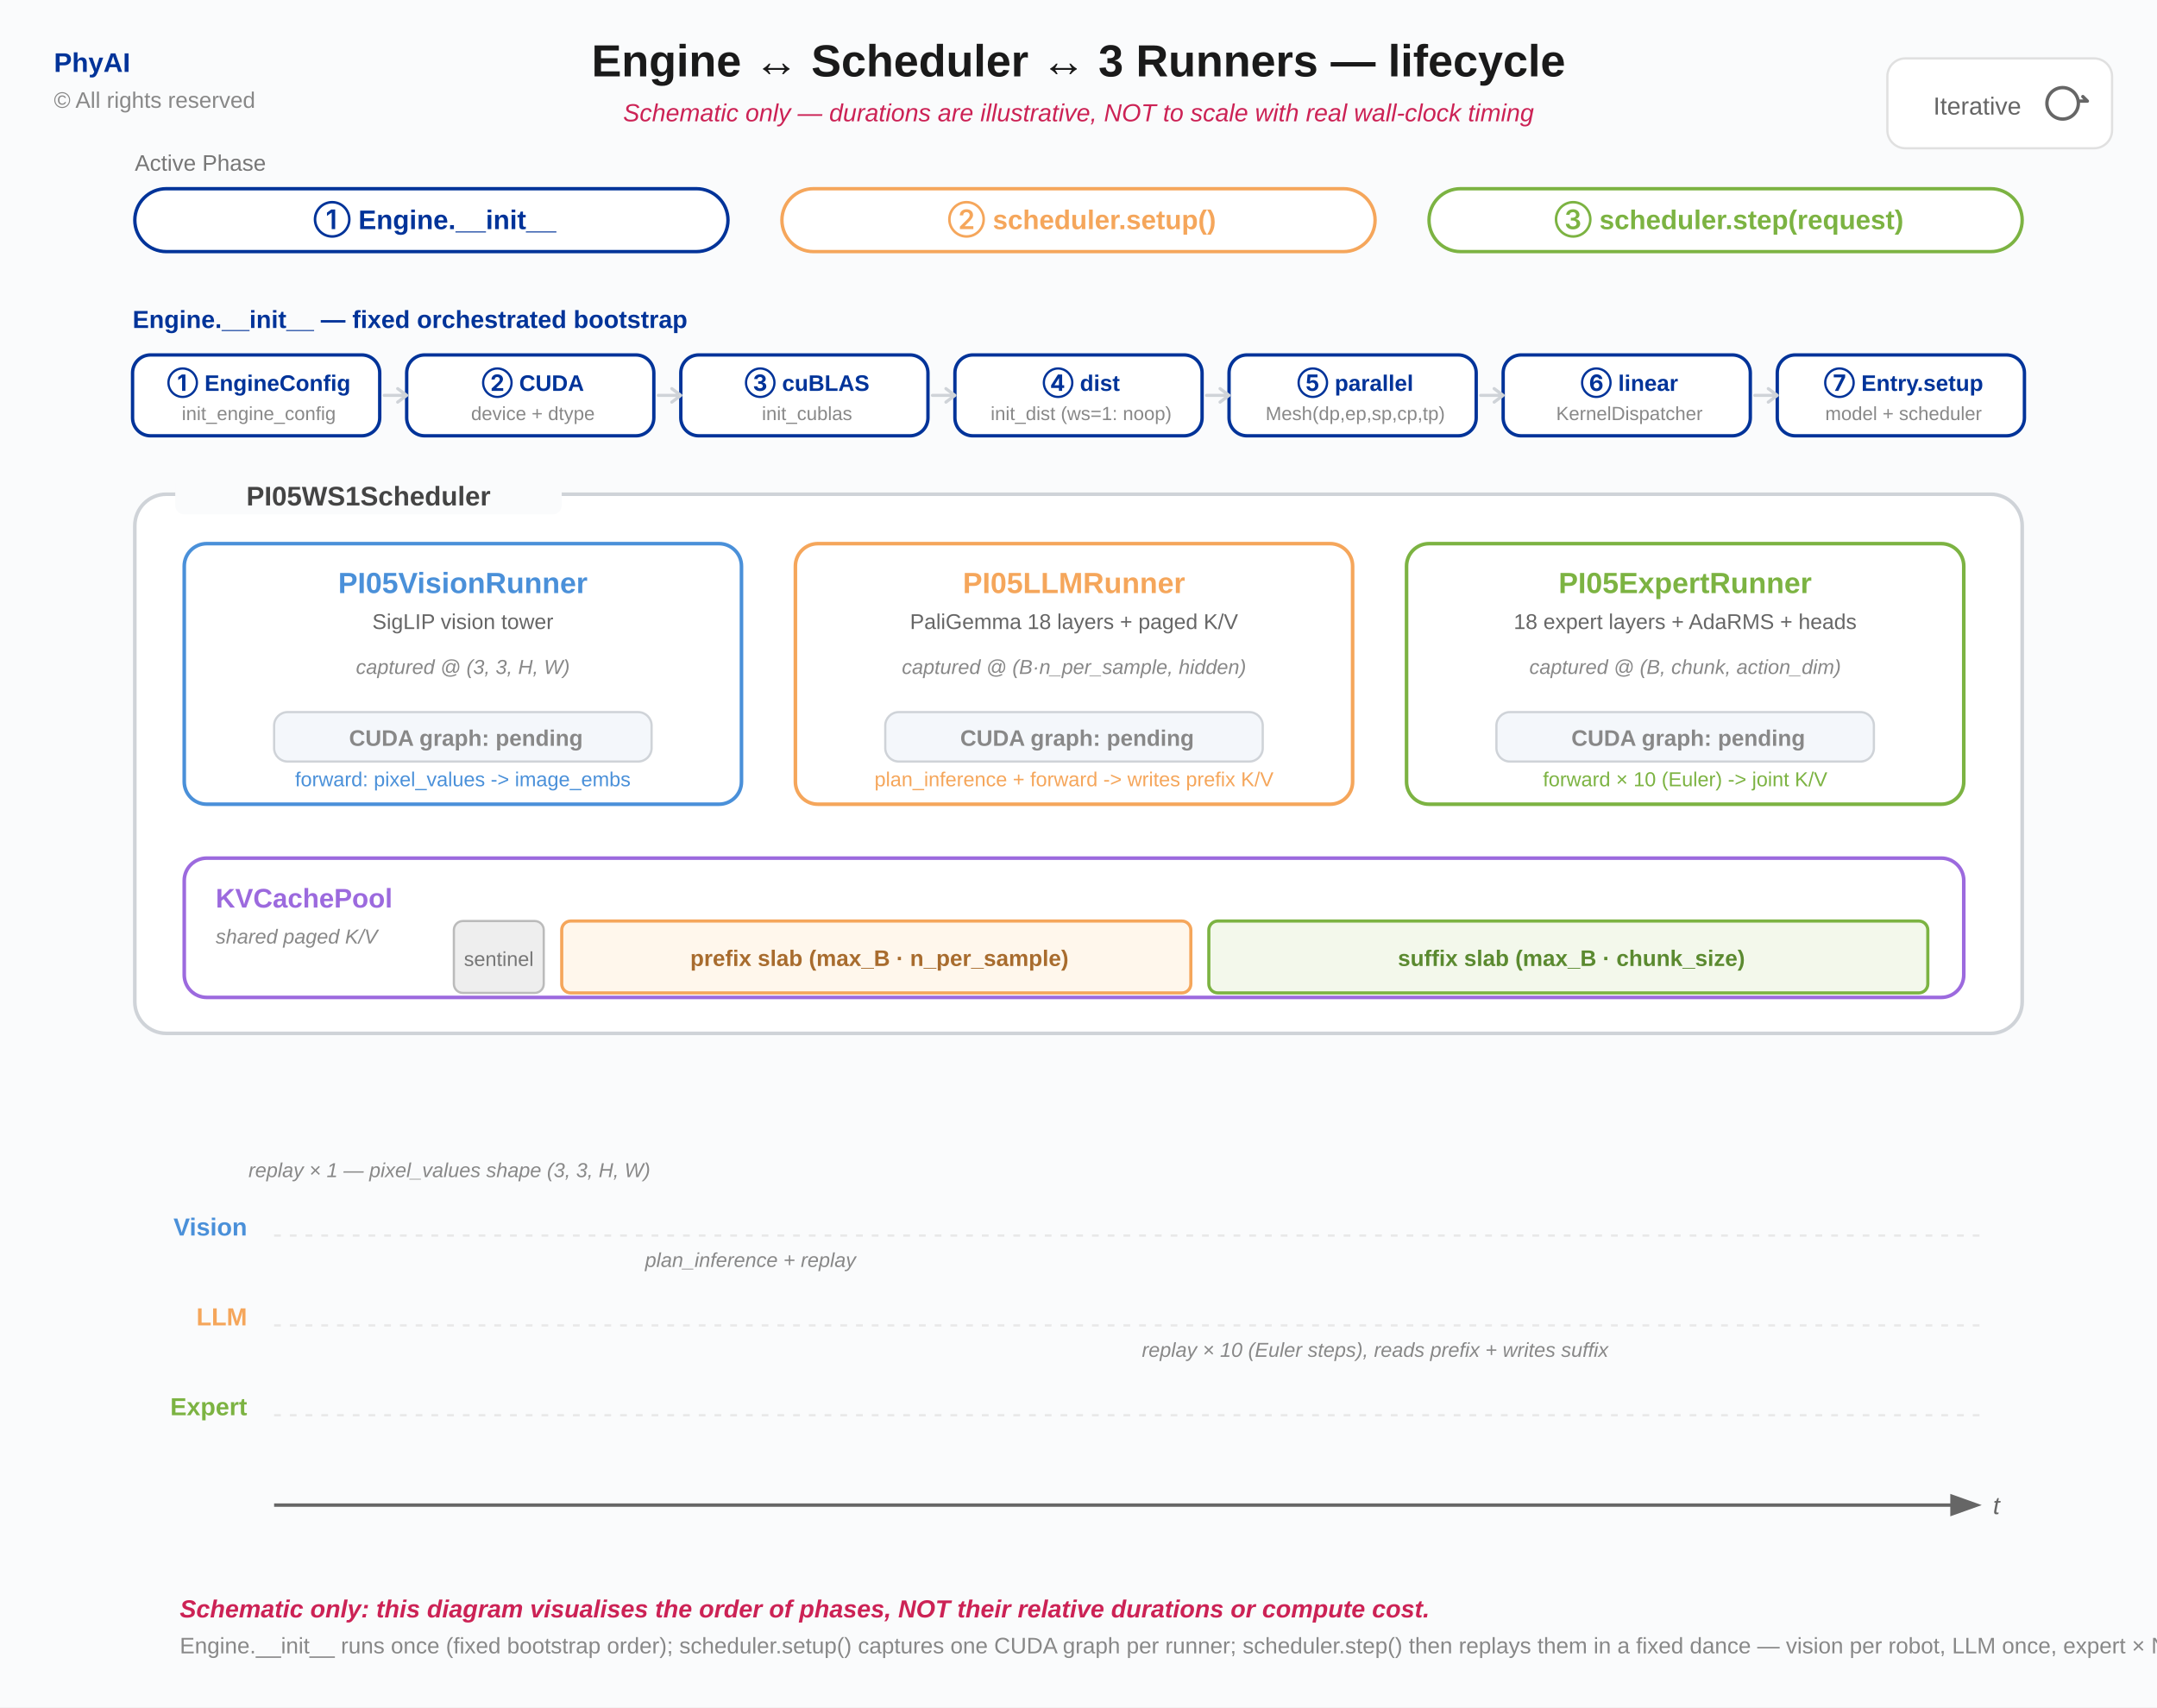
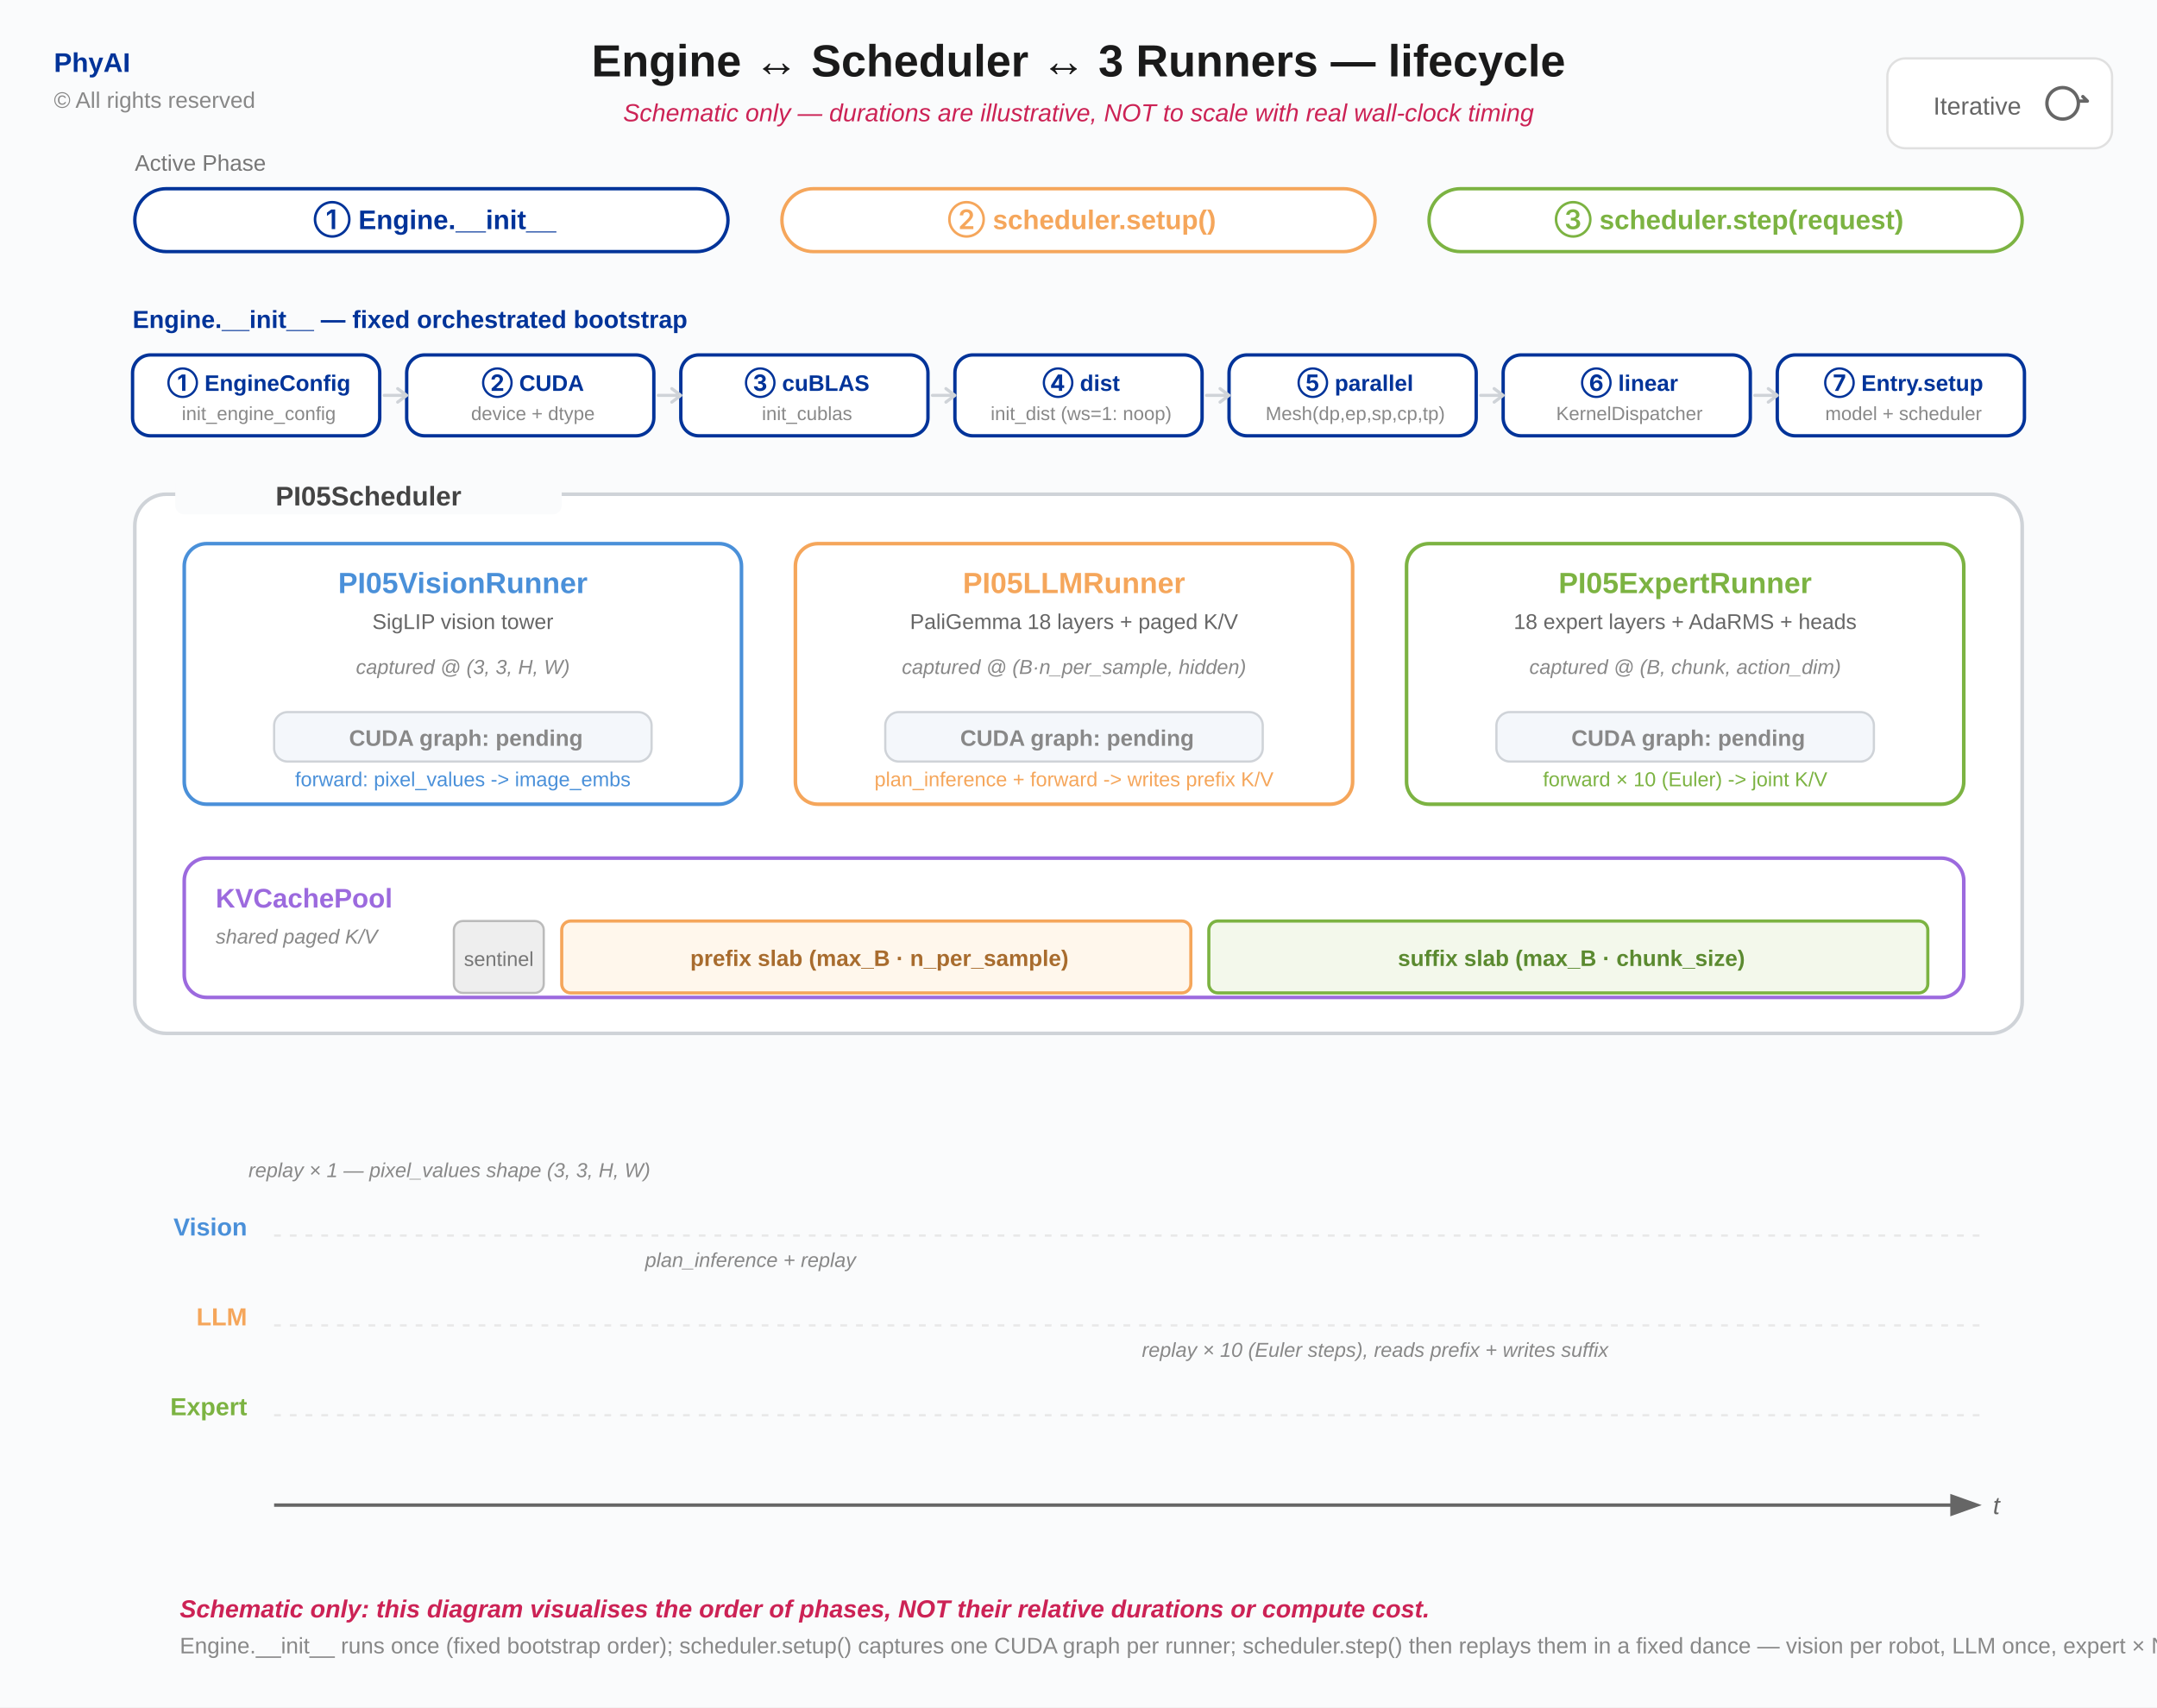
<svg xmlns="http://www.w3.org/2000/svg" viewBox="0 0 960 760" font-family="-apple-system, BlinkMacSystemFont, 'Helvetica Neue', Arial, sans-serif">
  <defs>
    <filter id="soft-shadow" x="-20%" y="-20%" width="140%" height="140%">
      <feGaussianBlur in="SourceAlpha" stdDeviation="1.4" />
      <feOffset dx="0" dy="1" />
      <feComponentTransfer>
        <feFuncA type="linear" slope="0.18" />
      </feComponentTransfer>
      <feMerge>
        <feMergeNode />
        <feMergeNode in="SourceGraphic" />
      </feMerge>
    </filter>
    <marker id="arrow-grey" viewBox="0 0 8 8" refX="7" refY="4" markerWidth="6" markerHeight="6" orient="auto-start-reverse">
      <path d="M 0 0 L 8 4 L 0 8 Z" fill="#888" />
    </marker>
    <marker id="arrow-orange" viewBox="0 0 8 8" refX="7" refY="4" markerWidth="6" markerHeight="6" orient="auto-start-reverse">
      <path d="M 0 0 L 8 4 L 0 8 Z" fill="#F5A65B" />
    </marker>
    <marker id="arrow-green" viewBox="0 0 8 8" refX="7" refY="4" markerWidth="6" markerHeight="6" orient="auto-start-reverse">
      <path d="M 0 0 L 8 4 L 0 8 Z" fill="#7CB342" />
    </marker>
    <marker id="arrow-blue" viewBox="0 0 8 8" refX="7" refY="4" markerWidth="6" markerHeight="6" orient="auto-start-reverse">
      <path d="M 0 0 L 8 4 L 0 8 Z" fill="#4A90D9" />
    </marker>
  </defs>
  <rect width="960" height="760" fill="#fafbfc" />
  <text x="24" y="32" font-size="12" font-weight="700" fill="#003399">PhyAI</text>
  <text x="24" y="48" font-size="10" fill="#888">© All rights reserved</text>
  <text x="480" y="34" text-anchor="middle" font-size="20" font-weight="600" fill="#1a1a1a">
    Engine ↔ Scheduler ↔ 3 Runners — lifecycle
  </text>
  <text x="480" y="54" text-anchor="middle" font-size="11" fill="#c25" font-style="italic" font-weight="500">
    Schematic only — durations are illustrative, NOT to scale with real wall-clock timing
  </text>
  <g transform="translate(840, 26)">
    <rect x="0" y="0" width="100" height="40" rx="8" fill="#fff" stroke="#e0e0e0" />
    <text x="40" y="25" text-anchor="middle" font-size="11" fill="#666">Iterative</text>
    <g transform="translate(78, 20)">
      <path d="M -7 0 A 7 7 0 1 0 7 0 A 7 7 0 1 0 -7 0 M 7 -1 L 11 -1 L 9 -3" fill="none" stroke="#666" stroke-width="1.5" stroke-linecap="round" stroke-linejoin="round">
        <animateTransform attributeName="transform" type="rotate" values="0 0 0; 360 0 0" dur="3s" repeatCount="indefinite" />
      </path>
    </g>
  </g>
  <g transform="translate(60, 78)">
    <text x="0" y="-2" font-size="10" font-weight="500" fill="#777">Active Phase</text>
    <g>
      <rect x="0" y="6" width="264" height="28" rx="14" fill="#fff" stroke="#003399" stroke-width="1.5" />
      <rect x="0" y="6" width="264" height="28" rx="14" fill="#003399" opacity="0">
        <animate attributeName="opacity" values="0; 1; 1; 0.08; 0.08" keyTimes="0; 0.01; 0.333; 0.345; 1" dur="18s" repeatCount="indefinite" />
      </rect>
      <text x="132" y="24" text-anchor="middle" font-size="12" font-weight="600" fill="#003399">
        <animate attributeName="fill" values="#003399; #fff; #fff; #003399; #003399" keyTimes="0; 0.01; 0.333; 0.345; 1" dur="18s" repeatCount="indefinite" />
        ① Engine.__init__
      </text>
    </g>
    <g transform="translate(288, 0)">
      <rect x="0" y="6" width="264" height="28" rx="14" fill="#fff" stroke="#F5A65B" stroke-width="1.5" />
      <rect x="0" y="6" width="264" height="28" rx="14" fill="#F5A65B" opacity="0">
        <animate attributeName="opacity" values="0; 0; 1; 1; 0.08; 0.08" keyTimes="0; 0.333; 0.345; 0.5; 0.51; 1" dur="18s" repeatCount="indefinite" />
      </rect>
      <text x="132" y="24" text-anchor="middle" font-size="12" font-weight="600" fill="#F5A65B">
        <animate attributeName="fill" values="#F5A65B; #F5A65B; #fff; #fff; #F5A65B; #F5A65B" keyTimes="0; 0.333; 0.345; 0.5; 0.51; 1" dur="18s" repeatCount="indefinite" />
        ② scheduler.setup()
      </text>
    </g>
    <g transform="translate(576, 0)">
      <rect x="0" y="6" width="264" height="28" rx="14" fill="#fff" stroke="#7CB342" stroke-width="1.5" />
      <rect x="0" y="6" width="264" height="28" rx="14" fill="#7CB342" opacity="0">
        <animate attributeName="opacity" values="0; 0; 1; 1; 0.08; 0.08" keyTimes="0; 0.5; 0.51; 0.944; 0.95; 1" dur="18s" repeatCount="indefinite" />
      </rect>
      <text x="132" y="24" text-anchor="middle" font-size="12" font-weight="600" fill="#7CB342">
        <animate attributeName="fill" values="#7CB342; #7CB342; #fff; #fff; #7CB342; #7CB342" keyTimes="0; 0.5; 0.51; 0.944; 0.95; 1" dur="18s" repeatCount="indefinite" />
        ③ scheduler.step(request)
      </text>
    </g>
  </g>
  <g transform="translate(39, 134)">
    <text x="20" y="12" font-size="11" font-weight="600" fill="#003399">Engine.__init__ — fixed orchestrated bootstrap</text>
    <g transform="translate(20, 24)">
      <rect width="110" height="36" rx="8" fill="#fff" stroke="#003399" stroke-width="1.5" />
      <rect width="110" height="36" rx="8" fill="#003399" opacity="0">
        <animate attributeName="opacity" values="0; 0; 1; 1; 0.18; 0.18" keyTimes="0; 0.022; 0.039; 0.061; 0.072; 1" dur="18s" repeatCount="indefinite" />
      </rect>
      <text x="55" y="16" text-anchor="middle" font-size="10" font-weight="700" fill="#003399">
        <animate attributeName="fill" values="#003399; #003399; #fff; #fff; #003399; #003399" keyTimes="0; 0.022; 0.039; 0.061; 0.072; 1" dur="18s" repeatCount="indefinite" />
        ① EngineConfig
      </text>
      <text x="55" y="29" text-anchor="middle" font-size="8.5" fill="#888">
        <animate attributeName="fill" values="#888; #888; #ffe; #ffe; #888; #888" keyTimes="0; 0.022; 0.039; 0.061; 0.072; 1" dur="18s" repeatCount="indefinite" />
        init_engine_config
      </text>
    </g>
    <g transform="translate(142, 24)">
      <rect width="110" height="36" rx="8" fill="#fff" stroke="#003399" stroke-width="1.5" />
      <rect width="110" height="36" rx="8" fill="#003399" opacity="0">
        <animate attributeName="opacity" values="0; 0; 1; 1; 0.18; 0.18" keyTimes="0; 0.061; 0.078; 0.1; 0.111; 1" dur="18s" repeatCount="indefinite" />
      </rect>
      <text x="55" y="16" text-anchor="middle" font-size="10" font-weight="700" fill="#003399">
        <animate attributeName="fill" values="#003399; #003399; #fff; #fff; #003399; #003399" keyTimes="0; 0.061; 0.078; 0.1; 0.111; 1" dur="18s" repeatCount="indefinite" />
        ② CUDA
      </text>
      <text x="55" y="29" text-anchor="middle" font-size="8.5" fill="#888">
        <animate attributeName="fill" values="#888; #888; #ffe; #ffe; #888; #888" keyTimes="0; 0.061; 0.078; 0.1; 0.111; 1" dur="18s" repeatCount="indefinite" />
        device + dtype
      </text>
    </g>
    <g transform="translate(264, 24)">
      <rect width="110" height="36" rx="8" fill="#fff" stroke="#003399" stroke-width="1.5" />
      <rect width="110" height="36" rx="8" fill="#003399" opacity="0">
        <animate attributeName="opacity" values="0; 0; 1; 1; 0.18; 0.18" keyTimes="0; 0.1; 0.117; 0.139; 0.15; 1" dur="18s" repeatCount="indefinite" />
      </rect>
      <text x="55" y="16" text-anchor="middle" font-size="10" font-weight="700" fill="#003399">
        <animate attributeName="fill" values="#003399; #003399; #fff; #fff; #003399; #003399" keyTimes="0; 0.1; 0.117; 0.139; 0.15; 1" dur="18s" repeatCount="indefinite" />
        ③ cuBLAS
      </text>
      <text x="55" y="29" text-anchor="middle" font-size="8.5" fill="#888">
        <animate attributeName="fill" values="#888; #888; #ffe; #ffe; #888; #888" keyTimes="0; 0.1; 0.117; 0.139; 0.15; 1" dur="18s" repeatCount="indefinite" />
        init_cublas
      </text>
    </g>
    <g transform="translate(386, 24)">
      <rect width="110" height="36" rx="8" fill="#fff" stroke="#003399" stroke-width="1.5" />
      <rect width="110" height="36" rx="8" fill="#003399" opacity="0">
        <animate attributeName="opacity" values="0; 0; 1; 1; 0.18; 0.18" keyTimes="0; 0.139; 0.156; 0.178; 0.189; 1" dur="18s" repeatCount="indefinite" />
      </rect>
      <text x="55" y="16" text-anchor="middle" font-size="10" font-weight="700" fill="#003399">
        <animate attributeName="fill" values="#003399; #003399; #fff; #fff; #003399; #003399" keyTimes="0; 0.139; 0.156; 0.178; 0.189; 1" dur="18s" repeatCount="indefinite" />
        ④ dist
      </text>
      <text x="55" y="29" text-anchor="middle" font-size="8.5" fill="#888">
        <animate attributeName="fill" values="#888; #888; #ffe; #ffe; #888; #888" keyTimes="0; 0.139; 0.156; 0.178; 0.189; 1" dur="18s" repeatCount="indefinite" />
        init_dist (ws=1: noop)
      </text>
    </g>
    <g transform="translate(508, 24)">
      <rect width="110" height="36" rx="8" fill="#fff" stroke="#003399" stroke-width="1.5" />
      <rect width="110" height="36" rx="8" fill="#003399" opacity="0">
        <animate attributeName="opacity" values="0; 0; 1; 1; 0.18; 0.18" keyTimes="0; 0.178; 0.194; 0.217; 0.228; 1" dur="18s" repeatCount="indefinite" />
      </rect>
      <text x="55" y="16" text-anchor="middle" font-size="10" font-weight="700" fill="#003399">
        <animate attributeName="fill" values="#003399; #003399; #fff; #fff; #003399; #003399" keyTimes="0; 0.178; 0.194; 0.217; 0.228; 1" dur="18s" repeatCount="indefinite" />
        ⑤ parallel
      </text>
      <text x="55" y="29" text-anchor="middle" font-size="8.5" fill="#888">
        <animate attributeName="fill" values="#888; #888; #ffe; #ffe; #888; #888" keyTimes="0; 0.178; 0.194; 0.217; 0.228; 1" dur="18s" repeatCount="indefinite" />
        Mesh(dp,ep,sp,cp,tp)
      </text>
    </g>
    <g transform="translate(630, 24)">
      <rect width="110" height="36" rx="8" fill="#fff" stroke="#003399" stroke-width="1.5" />
      <rect width="110" height="36" rx="8" fill="#003399" opacity="0">
        <animate attributeName="opacity" values="0; 0; 1; 1; 0.18; 0.18" keyTimes="0; 0.217; 0.233; 0.256; 0.267; 1" dur="18s" repeatCount="indefinite" />
      </rect>
      <text x="55" y="16" text-anchor="middle" font-size="10" font-weight="700" fill="#003399">
        <animate attributeName="fill" values="#003399; #003399; #fff; #fff; #003399; #003399" keyTimes="0; 0.217; 0.233; 0.256; 0.267; 1" dur="18s" repeatCount="indefinite" />
        ⑥ linear
      </text>
      <text x="55" y="29" text-anchor="middle" font-size="8.5" fill="#888">
        <animate attributeName="fill" values="#888; #888; #ffe; #ffe; #888; #888" keyTimes="0; 0.217; 0.233; 0.256; 0.267; 1" dur="18s" repeatCount="indefinite" />
        KernelDispatcher
      </text>
    </g>
    <g transform="translate(752, 24)">
      <rect width="110" height="36" rx="8" fill="#fff" stroke="#003399" stroke-width="1.5" />
      <rect width="110" height="36" rx="8" fill="#003399" opacity="0">
        <animate attributeName="opacity" values="0; 0; 1; 1; 0.18; 0.18" keyTimes="0; 0.256; 0.272; 0.306; 0.317; 1" dur="18s" repeatCount="indefinite" />
      </rect>
      <text x="55" y="16" text-anchor="middle" font-size="10" font-weight="700" fill="#003399">
        <animate attributeName="fill" values="#003399; #003399; #fff; #fff; #003399; #003399" keyTimes="0; 0.256; 0.272; 0.306; 0.317; 1" dur="18s" repeatCount="indefinite" />
        ⑦ Entry.setup
      </text>
      <text x="55" y="29" text-anchor="middle" font-size="8.5" fill="#888">
        <animate attributeName="fill" values="#888; #888; #ffe; #ffe; #888; #888" keyTimes="0; 0.256; 0.272; 0.306; 0.317; 1" dur="18s" repeatCount="indefinite" />
        model + scheduler
      </text>
    </g>
    <g stroke="#cfd3d8" stroke-width="1.4" fill="none" stroke-linecap="round" stroke-linejoin="round">
      <path d="M 132 42 L 140 42 M 138 39 L 142 42 L 138 45" />
      <path d="M 254 42 L 262 42 M 260 39 L 264 42 L 260 45" />
      <path d="M 376 42 L 384 42 M 382 39 L 386 42 L 382 45" />
      <path d="M 498 42 L 506 42 M 504 39 L 508 42 L 504 45" />
      <path d="M 620 42 L 628 42 M 626 39 L 630 42 L 626 45" />
      <path d="M 742 42 L 750 42 M 748 39 L 752 42 L 748 45" />
    </g>
    <g opacity="0">
      <animate attributeName="opacity" values="0; 0; 1; 1; 0; 0" keyTimes="0; 0.317; 0.333; 0.95; 0.97; 1" dur="18s" repeatCount="indefinite" />
      <path d="M 807 64 L 807 86 M 803 82 L 807 86 L 811 82" stroke="#F5A65B" stroke-width="2" fill="none" stroke-linecap="round" stroke-linejoin="round" />
      <text x="813" y="80" font-size="9" fill="#F5A65B" font-style="italic">scheduler.setup()</text>
    </g>
  </g>
  <g transform="translate(0, 220)">
    <g>
      <rect x="60" y="0" width="840" height="240" rx="14" fill="#ffffff" stroke="#cfd3d8" stroke-width="1.6" />
      <rect x="60" y="0" width="840" height="240" rx="14" fill="none" stroke="#F5A65B" stroke-width="2.5" opacity="0">
        <animate attributeName="opacity" values="0; 0; 0.85; 0.5; 0.5; 0.25; 0.25" keyTimes="0; 0.272; 0.317; 0.5; 0.51; 0.95; 1" dur="18s" repeatCount="indefinite" />
      </rect>
      <rect x="78" y="-9" width="172" height="18" rx="4" fill="#fafbfc" />
      <text x="164" y="5" text-anchor="middle" font-size="12" font-weight="700" fill="#444">
-         PI05WS1Scheduler
+         PI05Scheduler
      </text>
    </g>
    <g transform="translate(82, 22)">
      <rect width="248" height="116" rx="10" fill="#fff" stroke="#4A90D9" stroke-width="1.6" />
      <rect width="248" height="116" rx="10" fill="#4A90D9" opacity="0">
        <animate attributeName="opacity" values="0; 0; 0.10; 0.10; 0; 0; 0.18; 0.18; 0; 0" keyTimes="0; 0.333; 0.345; 0.39; 0.4; 0.5; 0.51; 0.589; 0.595; 1" dur="18s" repeatCount="indefinite" />
      </rect>
      <text x="124" y="22" text-anchor="middle" font-size="13" font-weight="700" fill="#4A90D9">
        PI05VisionRunner
      </text>
      <text x="124" y="38" text-anchor="middle" font-size="9.5" fill="#666">
        SigLIP vision tower
      </text>
      <text x="124" y="58" text-anchor="middle" font-size="9" fill="#888" font-style="italic">
        captured @ (3, 3, H, W)
      </text>
      <g transform="translate(40, 75)">
        <rect width="168" height="22" rx="6" fill="#f4f7fb" stroke="#cfd3d8" stroke-width="1" />
        <rect width="168" height="22" rx="6" fill="#4A90D9" opacity="0">
          <animate attributeName="opacity" values="0; 0; 1; 1" keyTimes="0; 0.39; 0.4; 1" dur="18s" repeatCount="indefinite" />
        </rect>
        <text x="84" y="15" text-anchor="middle" font-size="10" font-weight="600" fill="#888">
          <animate attributeName="opacity" values="1; 1; 0; 0" keyTimes="0; 0.39; 0.4; 1" dur="18s" repeatCount="indefinite" />
          CUDA graph: pending
        </text>
        <text x="84" y="15" text-anchor="middle" font-size="10" font-weight="600" fill="#fff" opacity="0">
          <animate attributeName="opacity" values="0; 0; 1; 1" keyTimes="0; 0.39; 0.4; 1" dur="18s" repeatCount="indefinite" />
          CUDA graph: ✓ captured
        </text>
      </g>
      <text x="124" y="108" text-anchor="middle" font-size="9" fill="#4A90D9">
        forward: pixel_values -&gt; image_embs
      </text>
    </g>
    <g transform="translate(354, 22)">
      <rect width="248" height="116" rx="10" fill="#fff" stroke="#F5A65B" stroke-width="1.6" />
      <rect width="248" height="116" rx="10" fill="#F5A65B" opacity="0">
        <animate attributeName="opacity" values="0; 0; 0.10; 0.10; 0; 0; 0.18; 0.18; 0; 0" keyTimes="0; 0.383; 0.395; 0.428; 0.434; 0.594; 0.6; 0.644; 0.65; 1" dur="18s" repeatCount="indefinite" />
      </rect>
      <text x="124" y="22" text-anchor="middle" font-size="13" font-weight="700" fill="#F5A65B">
        PI05LLMRunner
      </text>
      <text x="124" y="38" text-anchor="middle" font-size="9.5" fill="#666">
        PaliGemma 18 layers + paged K/V
      </text>
      <text x="124" y="58" text-anchor="middle" font-size="9" fill="#888" font-style="italic">
        captured @ (B·n_per_sample, hidden)
      </text>
      <g transform="translate(40, 75)">
        <rect width="168" height="22" rx="6" fill="#f4f7fb" stroke="#cfd3d8" stroke-width="1" />
        <rect width="168" height="22" rx="6" fill="#F5A65B" opacity="0">
          <animate attributeName="opacity" values="0; 0; 1; 1" keyTimes="0; 0.428; 0.434; 1" dur="18s" repeatCount="indefinite" />
        </rect>
        <text x="84" y="15" text-anchor="middle" font-size="10" font-weight="600" fill="#888">
          <animate attributeName="opacity" values="1; 1; 0; 0" keyTimes="0; 0.428; 0.434; 1" dur="18s" repeatCount="indefinite" />
          CUDA graph: pending
        </text>
        <text x="84" y="15" text-anchor="middle" font-size="10" font-weight="600" fill="#fff" opacity="0">
          <animate attributeName="opacity" values="0; 0; 1; 1" keyTimes="0; 0.428; 0.434; 1" dur="18s" repeatCount="indefinite" />
          CUDA graph: ✓ captured
        </text>
      </g>
      <text x="124" y="108" text-anchor="middle" font-size="9" fill="#F5A65B">
        plan_inference + forward -&gt; writes prefix K/V
      </text>
    </g>
    <g transform="translate(626, 22)">
      <rect width="248" height="116" rx="10" fill="#fff" stroke="#7CB342" stroke-width="1.6" />
      <rect width="248" height="116" rx="10" fill="#7CB342" opacity="0">
        <animate attributeName="opacity" values="0; 0; 0.10; 0.10; 0; 0; 0.18; 0.18; 0; 0" keyTimes="0; 0.428; 0.434; 0.467; 0.473; 0.644; 0.65; 0.928; 0.94; 1" dur="18s" repeatCount="indefinite" />
      </rect>
      <text x="124" y="22" text-anchor="middle" font-size="13" font-weight="700" fill="#7CB342">
        PI05ExpertRunner
      </text>
      <text x="124" y="38" text-anchor="middle" font-size="9.5" fill="#666">
        18 expert layers + AdaRMS + heads
      </text>
      <text x="124" y="58" text-anchor="middle" font-size="9" fill="#888" font-style="italic">
        captured @ (B, chunk, action_dim)
      </text>
      <g transform="translate(40, 75)">
        <rect width="168" height="22" rx="6" fill="#f4f7fb" stroke="#cfd3d8" stroke-width="1" />
        <rect width="168" height="22" rx="6" fill="#7CB342" opacity="0">
          <animate attributeName="opacity" values="0; 0; 1; 1" keyTimes="0; 0.467; 0.473; 1" dur="18s" repeatCount="indefinite" />
        </rect>
        <text x="84" y="15" text-anchor="middle" font-size="10" font-weight="600" fill="#888">
          <animate attributeName="opacity" values="1; 1; 0; 0" keyTimes="0; 0.467; 0.473; 1" dur="18s" repeatCount="indefinite" />
          CUDA graph: pending
        </text>
        <text x="84" y="15" text-anchor="middle" font-size="10" font-weight="600" fill="#fff" opacity="0">
          <animate attributeName="opacity" values="0; 0; 1; 1" keyTimes="0; 0.467; 0.473; 1" dur="18s" repeatCount="indefinite" />
          CUDA graph: ✓ captured
        </text>
      </g>
      <text x="124" y="108" text-anchor="middle" font-size="9" fill="#7CB342">
        forward × 10 (Euler) -&gt; joint K/V
      </text>
    </g>
    <g transform="translate(82, 162)">
      <rect width="792" height="62" rx="10" fill="#fff" stroke="#9C6ADE" stroke-width="1.6" />
      <text x="14" y="22" font-size="12" font-weight="700" fill="#9C6ADE">KVCachePool</text>
      <text x="14" y="38" font-size="9" fill="#888" font-style="italic">shared paged K/V</text>
      <g transform="translate(120, 14)">
        <rect x="0" y="14" width="40" height="32" rx="4" fill="#eee" stroke="#bbb" stroke-width="1" />
        <text x="20" y="34" text-anchor="middle" font-size="9" fill="#777">sentinel</text>
        <rect x="48" y="14" width="280" height="32" rx="4" fill="#fff7ec" stroke="#F5A65B" stroke-width="1.4" />
        <rect x="48" y="14" width="280" height="32" rx="4" fill="#F5A65B" opacity="0">
          <animate attributeName="opacity" values="0; 0; 0.55; 0.55; 0.18; 0.18" keyTimes="0; 0.594; 0.6; 0.644; 0.65; 1" dur="18s" repeatCount="indefinite" />
        </rect>
        <text x="188" y="34" text-anchor="middle" font-size="10" font-weight="600" fill="#a86c2e">
          <animate attributeName="fill" values="#a86c2e; #a86c2e; #fff; #fff; #a86c2e; #a86c2e" keyTimes="0; 0.594; 0.6; 0.644; 0.65; 1" dur="18s" repeatCount="indefinite" />
          prefix slab (max_B · n_per_sample)
        </text>
        <rect x="336" y="14" width="320" height="32" rx="4" fill="#f3f8eb" stroke="#7CB342" stroke-width="1.4" />
        <rect x="336" y="14" width="320" height="32" rx="4" fill="#7CB342" opacity="0">
          <animate attributeName="opacity" values="0; 0; 0.55; 0.55; 0.18; 0.18" keyTimes="0; 0.644; 0.65; 0.928; 0.94; 1" dur="18s" repeatCount="indefinite" />
        </rect>
        <text x="496" y="34" text-anchor="middle" font-size="10" font-weight="600" fill="#5b8a30">
          <animate attributeName="fill" values="#5b8a30; #5b8a30; #fff; #fff; #5b8a30; #5b8a30" keyTimes="0; 0.644; 0.65; 0.928; 0.94; 1" dur="18s" repeatCount="indefinite" />
          suffix slab (max_B · chunk_size)
        </text>
      </g>
    </g>
    <g opacity="0">
      <animate attributeName="opacity" values="0; 0; 1; 1; 0; 0" keyTimes="0; 0.594; 0.6; 0.644; 0.65; 1" dur="18s" repeatCount="indefinite" />
      <path d="M 478 138 L 478 162" stroke="#F5A65B" stroke-width="1.8" fill="none" stroke-linecap="round" marker-end="url(#arrow-orange)" />
      <text x="484" y="154" font-size="9" font-style="italic" fill="#F5A65B">write K/V</text>
    </g>
    <g opacity="0">
      <animate attributeName="opacity" values="0; 0; 1; 1; 0; 0" keyTimes="0; 0.644; 0.65; 0.928; 0.94; 1" dur="18s" repeatCount="indefinite" />
      <path d="M 740 138 L 740 162" stroke="#7CB342" stroke-width="1.8" fill="none" stroke-linecap="round" marker-end="url(#arrow-green)" />
      <path d="M 770 162 L 770 138" stroke="#7CB342" stroke-width="1.8" fill="none" stroke-linecap="round" stroke-dasharray="3 3" marker-end="url(#arrow-green)" />
      <text x="755" y="154" text-anchor="middle" font-size="9" font-style="italic" fill="#5b8a30">R / W</text>
    </g>
  </g>
  <g transform="translate(0, 466)" opacity="0">
    <animate attributeName="opacity" values="0; 0; 1; 1; 0; 0" keyTimes="0; 0.473; 0.5; 0.95; 0.97; 1" dur="18s" repeatCount="indefinite" />
    <path d="M 480 0 L 480 16 M 476 12 L 480 16 L 484 12" stroke="#7CB342" stroke-width="2" fill="none" stroke-linecap="round" stroke-linejoin="round" />
    <text x="492" y="12" font-size="10" fill="#7CB342" font-style="italic">step(request) — runtime cooperation</text>
  </g>
  <g transform="translate(122, 510)">
    <text x="-12" y="40" text-anchor="end" font-size="11" font-weight="600" fill="#4A90D9">Vision</text>
    <text x="-12" y="80" text-anchor="end" font-size="11" font-weight="600" fill="#F5A65B">LLM</text>
    <text x="-12" y="120" text-anchor="end" font-size="11" font-weight="600" fill="#7CB342">Expert</text>
    <line x1="0" y1="40" x2="760" y2="40" stroke="#e8e8e8" stroke-width="1" stroke-dasharray="3 4" />
    <line x1="0" y1="80" x2="760" y2="80" stroke="#e8e8e8" stroke-width="1" stroke-dasharray="3 4" />
    <line x1="0" y1="120" x2="760" y2="120" stroke="#e8e8e8" stroke-width="1" stroke-dasharray="3 4" />
    <line x1="0" y1="160" x2="752" y2="160" stroke="#666" stroke-width="1.5" />
    <polygon points="760,160 746,155 746,165" fill="#666" />
    <text x="765" y="164" font-size="11" fill="#666" font-style="italic">t</text>
    <line x1="0" y1="22" x2="0" y2="160" stroke="#aaa" stroke-width="1" stroke-dasharray="2 4" opacity="0">
      <animate attributeName="x1" values="0; 0; 0; 160; 175; 250; 260; 720; 720" keyTimes="0; 0.5; 0.5; 0.589; 0.6; 0.644; 0.65; 0.928; 1" dur="18s" repeatCount="indefinite" />
      <animate attributeName="x2" values="0; 0; 0; 160; 175; 250; 260; 720; 720" keyTimes="0; 0.5; 0.5; 0.589; 0.6; 0.644; 0.65; 0.928; 1" dur="18s" repeatCount="indefinite" />
      <animate attributeName="opacity" values="0; 0; 0.6; 0.6; 0.6; 0.6; 0.6; 0.6; 0" keyTimes="0; 0.499; 0.5; 0.589; 0.6; 0.644; 0.65; 0.928; 0.94" dur="18s" repeatCount="indefinite" />
    </line>
    <rect x="0" y="22" width="0" height="36" fill="#4A90D9" rx="4" filter="url(#soft-shadow)">
      <animate attributeName="width" values="0; 0; 156; 156; 156; 156" keyTimes="0; 0.5; 0.589; 0.928; 0.94; 1" dur="18s" repeatCount="indefinite" />
      <animate attributeName="opacity" values="1; 1; 1; 1; 0.4; 0.4" keyTimes="0; 0.5; 0.589; 0.928; 0.94; 1" dur="18s" repeatCount="indefinite" />
    </rect>
    <text x="78" y="46" text-anchor="middle" font-size="10" font-weight="600" fill="#fff" opacity="0">
      <animate attributeName="opacity" values="0; 0; 1; 1; 0.6; 0.6" keyTimes="0; 0.55; 0.589; 0.928; 0.94; 1" dur="18s" repeatCount="indefinite" />
      3 cams batched in 1 forward
    </text>
    <text x="78" y="14" text-anchor="middle" font-size="9" fill="#888" font-style="italic">
      replay × 1 — pixel_values shape (3, 3, H, W)
    </text>
    <rect x="175" y="62" width="0" height="36" fill="#F5A65B" rx="4" filter="url(#soft-shadow)">
      <animate attributeName="width" values="0; 0; 75; 75; 75; 75" keyTimes="0; 0.6; 0.644; 0.928; 0.94; 1" dur="18s" repeatCount="indefinite" />
      <animate attributeName="opacity" values="1; 1; 1; 1; 0.4; 0.4" keyTimes="0; 0.6; 0.644; 0.928; 0.94; 1" dur="18s" repeatCount="indefinite" />
    </rect>
    <text x="212" y="86" text-anchor="middle" font-size="10" font-weight="600" fill="#fff" opacity="0">
      <animate attributeName="opacity" values="0; 0; 1; 1; 0.6; 0.6" keyTimes="0; 0.62; 0.644; 0.928; 0.94; 1" dur="18s" repeatCount="indefinite" />
      prefix prefill
    </text>
    <text x="212" y="54" text-anchor="middle" font-size="9" fill="#888" font-style="italic">
      plan_inference + replay
    </text>
    <text x="490" y="94" text-anchor="middle" font-size="9" fill="#888" font-style="italic">
      replay × 10 (Euler steps), reads prefix + writes suffix
    </text>
    <g font-family="-apple-system, BlinkMacSystemFont, 'Helvetica Neue', Arial, sans-serif">
      <rect x="270" y="102" width="36" height="36" fill="#7CB342" rx="3" filter="url(#soft-shadow)" opacity="0">
        <animate attributeName="opacity" values="0; 0; 1; 1; 0.45; 0.45" keyTimes="0; 0.65; 0.679; 0.928; 0.94; 1" dur="18s" repeatCount="indefinite" />
      </rect>
      <text x="288" y="126" text-anchor="middle" font-size="10" font-weight="600" fill="#fff" opacity="0">
        <animate attributeName="opacity" values="0; 0; 1; 1; 0.6; 0.6" keyTimes="0; 0.65; 0.679; 0.928; 0.94; 1" dur="18s" repeatCount="indefinite" />
        1
      </text>
      <rect x="316" y="102" width="36" height="36" fill="#7CB342" rx="3" filter="url(#soft-shadow)" opacity="0">
        <animate attributeName="opacity" values="0; 0; 1; 1; 0.45; 0.45" keyTimes="0; 0.679; 0.706; 0.928; 0.94; 1" dur="18s" repeatCount="indefinite" />
      </rect>
      <text x="334" y="126" text-anchor="middle" font-size="10" font-weight="600" fill="#fff" opacity="0">
        <animate attributeName="opacity" values="0; 0; 1; 1; 0.6; 0.6" keyTimes="0; 0.679; 0.706; 0.928; 0.94; 1" dur="18s" repeatCount="indefinite" />
        2
      </text>
      <rect x="362" y="102" width="36" height="36" fill="#7CB342" rx="3" filter="url(#soft-shadow)" opacity="0">
        <animate attributeName="opacity" values="0; 0; 1; 1; 0.45; 0.45" keyTimes="0; 0.706; 0.734; 0.928; 0.94; 1" dur="18s" repeatCount="indefinite" />
      </rect>
      <text x="380" y="126" text-anchor="middle" font-size="10" font-weight="600" fill="#fff" opacity="0">
        <animate attributeName="opacity" values="0; 0; 1; 1; 0.6; 0.6" keyTimes="0; 0.706; 0.734; 0.928; 0.94; 1" dur="18s" repeatCount="indefinite" />
        3
      </text>
      <rect x="408" y="102" width="36" height="36" fill="#7CB342" rx="3" filter="url(#soft-shadow)" opacity="0">
        <animate attributeName="opacity" values="0; 0; 1; 1; 0.45; 0.45" keyTimes="0; 0.734; 0.762; 0.928; 0.94; 1" dur="18s" repeatCount="indefinite" />
      </rect>
      <text x="426" y="126" text-anchor="middle" font-size="10" font-weight="600" fill="#fff" opacity="0">
        <animate attributeName="opacity" values="0; 0; 1; 1; 0.6; 0.6" keyTimes="0; 0.734; 0.762; 0.928; 0.94; 1" dur="18s" repeatCount="indefinite" />
        4
      </text>
      <rect x="454" y="102" width="36" height="36" fill="#7CB342" rx="3" filter="url(#soft-shadow)" opacity="0">
        <animate attributeName="opacity" values="0; 0; 1; 1; 0.45; 0.45" keyTimes="0; 0.762; 0.790; 0.928; 0.94; 1" dur="18s" repeatCount="indefinite" />
      </rect>
      <text x="472" y="126" text-anchor="middle" font-size="10" font-weight="600" fill="#fff" opacity="0">
        <animate attributeName="opacity" values="0; 0; 1; 1; 0.6; 0.6" keyTimes="0; 0.762; 0.790; 0.928; 0.94; 1" dur="18s" repeatCount="indefinite" />
        5
      </text>
      <rect x="500" y="102" width="36" height="36" fill="#7CB342" rx="3" filter="url(#soft-shadow)" opacity="0">
        <animate attributeName="opacity" values="0; 0; 1; 1; 0.45; 0.45" keyTimes="0; 0.790; 0.818; 0.928; 0.94; 1" dur="18s" repeatCount="indefinite" />
      </rect>
      <text x="518" y="126" text-anchor="middle" font-size="10" font-weight="600" fill="#fff" opacity="0">
        <animate attributeName="opacity" values="0; 0; 1; 1; 0.6; 0.6" keyTimes="0; 0.790; 0.818; 0.928; 0.94; 1" dur="18s" repeatCount="indefinite" />
        6
      </text>
      <rect x="546" y="102" width="36" height="36" fill="#7CB342" rx="3" filter="url(#soft-shadow)" opacity="0">
        <animate attributeName="opacity" values="0; 0; 1; 1; 0.45; 0.45" keyTimes="0; 0.818; 0.845; 0.928; 0.94; 1" dur="18s" repeatCount="indefinite" />
      </rect>
      <text x="564" y="126" text-anchor="middle" font-size="10" font-weight="600" fill="#fff" opacity="0">
        <animate attributeName="opacity" values="0; 0; 1; 1; 0.6; 0.6" keyTimes="0; 0.818; 0.845; 0.928; 0.94; 1" dur="18s" repeatCount="indefinite" />
        7
      </text>
      <rect x="592" y="102" width="36" height="36" fill="#7CB342" rx="3" filter="url(#soft-shadow)" opacity="0">
        <animate attributeName="opacity" values="0; 0; 1; 1; 0.45; 0.45" keyTimes="0; 0.845; 0.873; 0.928; 0.94; 1" dur="18s" repeatCount="indefinite" />
      </rect>
      <text x="610" y="126" text-anchor="middle" font-size="10" font-weight="600" fill="#fff" opacity="0">
        <animate attributeName="opacity" values="0; 0; 1; 1; 0.6; 0.6" keyTimes="0; 0.845; 0.873; 0.928; 0.94; 1" dur="18s" repeatCount="indefinite" />
        8
      </text>
      <rect x="638" y="102" width="36" height="36" fill="#7CB342" rx="3" filter="url(#soft-shadow)" opacity="0">
        <animate attributeName="opacity" values="0; 0; 1; 1; 0.45; 0.45" keyTimes="0; 0.873; 0.901; 0.928; 0.94; 1" dur="18s" repeatCount="indefinite" />
      </rect>
      <text x="656" y="126" text-anchor="middle" font-size="10" font-weight="600" fill="#fff" opacity="0">
        <animate attributeName="opacity" values="0; 0; 1; 1; 0.6; 0.6" keyTimes="0; 0.873; 0.901; 0.928; 0.94; 1" dur="18s" repeatCount="indefinite" />
        9
      </text>
      <rect x="684" y="102" width="36" height="36" fill="#7CB342" rx="3" filter="url(#soft-shadow)" opacity="0">
        <animate attributeName="opacity" values="0; 0; 1; 1; 0.45; 0.45" keyTimes="0; 0.901; 0.928; 0.928; 0.94; 1" dur="18s" repeatCount="indefinite" />
      </rect>
      <text x="702" y="126" text-anchor="middle" font-size="10" font-weight="600" fill="#fff" opacity="0">
        <animate attributeName="opacity" values="0; 0; 1; 1; 0.6; 0.6" keyTimes="0; 0.901; 0.928; 0.928; 0.94; 1" dur="18s" repeatCount="indefinite" />
        10
      </text>
    </g>
    <g opacity="0">
      <animate attributeName="opacity" values="0; 0; 1; 1; 0; 0" keyTimes="0; 0.928; 0.935; 0.95; 0.96; 1" dur="18s" repeatCount="indefinite" />
      <path d="M 720 120 L 752 120" stroke="#7CB342" stroke-width="1.6" fill="none" marker-end="url(#arrow-green)" />
      <text x="752" y="112" text-anchor="end" font-size="10" font-style="italic" fill="#5b8a30">return actions[:actual_B]</text>
    </g>
  </g>
  <g transform="translate(80, 720)">
    <text x="0" y="0" font-size="11" fill="#c25" font-style="italic" font-weight="600">
      Schematic only: this diagram visualises the order of phases, NOT their relative durations or compute cost.
    </text>
    <text x="0" y="16" font-size="10" fill="#888">
      Engine.__init__ runs once (fixed bootstrap order); scheduler.setup() captures one CUDA graph per runner; scheduler.step() then replays them in a fixed dance — vision per robot, LLM once, expert × N denoise steps.
    </text>
  </g>
</svg>
